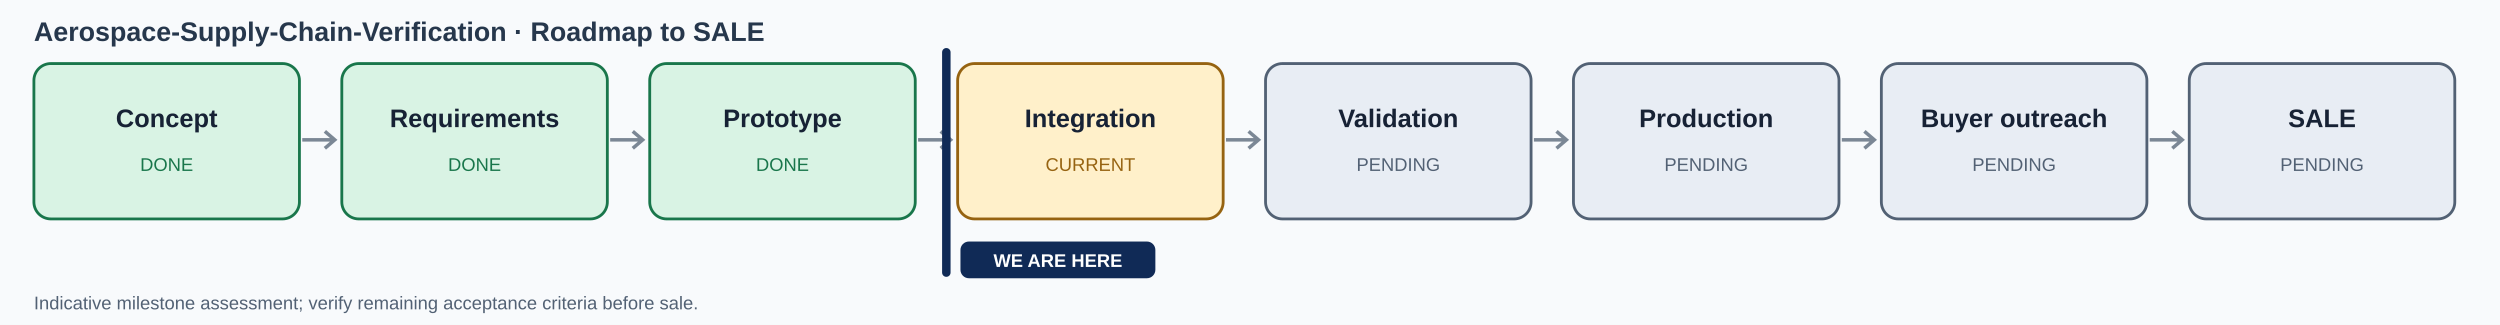
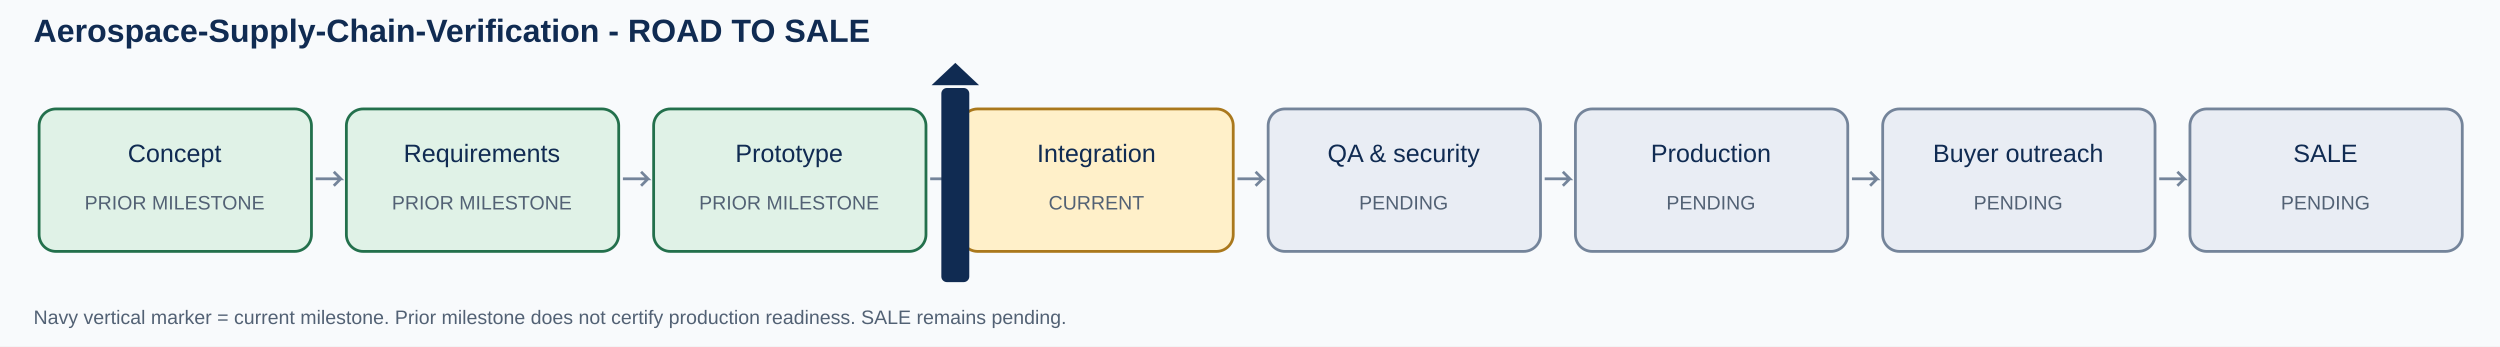
- <svg xmlns="http://www.w3.org/2000/svg" width="1770" height="230" viewBox="0 0 1770 230" role="img" aria-label="Aerospace-Supply-Chain-Verification timeline with current milestone marked by a navy vertical line">
-   <rect width="1770" height="230" fill="#f8fafc" />
-   <text x="24" y="29" font-family="Arial,sans-serif" font-size="19" font-weight="bold" fill="#26374c">Aerospace-Supply-Chain-Verification · Roadmap to SALE</text>
-   <rect x="24" y="45" width="188" height="110" rx="12" fill="#d9f3e4" stroke="#19764b" stroke-width="2" />
-   <text x="118" y="90" text-anchor="middle" font-family="Arial,sans-serif" font-size="18" font-weight="bold" fill="#172235">Concept</text>
-   <text x="118" y="121" text-anchor="middle" font-family="Arial,sans-serif" font-size="13" fill="#19764b">DONE</text>
-   <path d="M214 99h23m-7 -6l7 6 -7 6" fill="none" stroke="#7b8795" stroke-width="2.5" />
-   <rect x="242" y="45" width="188" height="110" rx="12" fill="#d9f3e4" stroke="#19764b" stroke-width="2" />
-   <text x="336" y="90" text-anchor="middle" font-family="Arial,sans-serif" font-size="18" font-weight="bold" fill="#172235">Requirements</text>
-   <text x="336" y="121" text-anchor="middle" font-family="Arial,sans-serif" font-size="13" fill="#19764b">DONE</text>
-   <path d="M432 99h23m-7 -6l7 6 -7 6" fill="none" stroke="#7b8795" stroke-width="2.5" />
-   <rect x="460" y="45" width="188" height="110" rx="12" fill="#d9f3e4" stroke="#19764b" stroke-width="2" />
-   <text x="554" y="90" text-anchor="middle" font-family="Arial,sans-serif" font-size="18" font-weight="bold" fill="#172235">Prototype</text>
-   <text x="554" y="121" text-anchor="middle" font-family="Arial,sans-serif" font-size="13" fill="#19764b">DONE</text>
-   <path d="M650 99h23m-7 -6l7 6 -7 6" fill="none" stroke="#7b8795" stroke-width="2.5" />
-   <rect x="678" y="45" width="188" height="110" rx="12" fill="#fff0ca" stroke="#966311" stroke-width="2" />
-   <text x="772" y="90" text-anchor="middle" font-family="Arial,sans-serif" font-size="18" font-weight="bold" fill="#172235">Integration</text>
-   <text x="772" y="121" text-anchor="middle" font-family="Arial,sans-serif" font-size="13" fill="#966311">CURRENT</text>
-   <path d="M868 99h23m-7 -6l7 6 -7 6" fill="none" stroke="#7b8795" stroke-width="2.5" />
-   <rect x="896" y="45" width="188" height="110" rx="12" fill="#e8edf4" stroke="#526174" stroke-width="2" />
-   <text x="990" y="90" text-anchor="middle" font-family="Arial,sans-serif" font-size="18" font-weight="bold" fill="#172235">Validation</text>
-   <text x="990" y="121" text-anchor="middle" font-family="Arial,sans-serif" font-size="13" fill="#526174">PENDING</text>
-   <path d="M1086 99h23m-7 -6l7 6 -7 6" fill="none" stroke="#7b8795" stroke-width="2.5" />
-   <rect x="1114" y="45" width="188" height="110" rx="12" fill="#e8edf4" stroke="#526174" stroke-width="2" />
-   <text x="1208" y="90" text-anchor="middle" font-family="Arial,sans-serif" font-size="18" font-weight="bold" fill="#172235">Production</text>
-   <text x="1208" y="121" text-anchor="middle" font-family="Arial,sans-serif" font-size="13" fill="#526174">PENDING</text>
-   <path d="M1304 99h23m-7 -6l7 6 -7 6" fill="none" stroke="#7b8795" stroke-width="2.5" />
-   <rect x="1332" y="45" width="188" height="110" rx="12" fill="#e8edf4" stroke="#526174" stroke-width="2" />
-   <text x="1426" y="90" text-anchor="middle" font-family="Arial,sans-serif" font-size="18" font-weight="bold" fill="#172235">Buyer outreach</text>
-   <text x="1426" y="121" text-anchor="middle" font-family="Arial,sans-serif" font-size="13" fill="#526174">PENDING</text>
-   <path d="M1522 99h23m-7 -6l7 6 -7 6" fill="none" stroke="#7b8795" stroke-width="2.5" />
-   <rect x="1550" y="45" width="188" height="110" rx="12" fill="#e8edf4" stroke="#526174" stroke-width="2" />
-   <text x="1644" y="90" text-anchor="middle" font-family="Arial,sans-serif" font-size="18" font-weight="bold" fill="#172235">SALE</text>
-   <text x="1644" y="121" text-anchor="middle" font-family="Arial,sans-serif" font-size="13" fill="#526174">PENDING</text>
-   <line x1="670" y1="37" x2="670" y2="193" stroke="#102a56" stroke-width="6" stroke-linecap="round" />
-   <rect x="680" y="171" width="138" height="26" rx="6" fill="#102a56" />
-   <text x="749" y="189" text-anchor="middle" font-family="Arial,sans-serif" font-size="13" font-weight="bold" fill="white">WE ARE HERE</text>
-   <text x="24" y="219" font-family="Arial,sans-serif" font-size="13" fill="#526174">Indicative milestone assessment; verify remaining acceptance criteria before sale.</text>
+ <svg xmlns="http://www.w3.org/2000/svg" width="1790" height="248" viewBox="0 0 1790 248" role="img" aria-label="Horizontal roadmap with thick vertical navy marker at Integration">
+   <rect width="1790" height="248" fill="#f8fafc" />
+   <text x="24" y="30" font-family="Arial" font-size="23" font-weight="bold" fill="#102b52">Aerospace-Supply-Chain-Verification - ROAD TO SALE</text>
+   <rect x="28" y="78" width="195" height="102" rx="12" fill="#e0f2e7" stroke="#23704c" stroke-width="2" />
+   <text x="125" y="116" text-anchor="middle" font-family="Arial" font-size="18" fill="#102b52">Concept</text>
+   <text x="125" y="150" text-anchor="middle" font-family="Arial" font-size="14" fill="#526174">PRIOR MILESTONE</text>
+   <path d="M 226 128 h 18 l -5 -5 m 5 5 l -5 5" stroke="#74849a" stroke-width="2" fill="none" />
+   <rect x="248" y="78" width="195" height="102" rx="12" fill="#e0f2e7" stroke="#23704c" stroke-width="2" />
+   <text x="345" y="116" text-anchor="middle" font-family="Arial" font-size="18" fill="#102b52">Requirements</text>
+   <text x="345" y="150" text-anchor="middle" font-family="Arial" font-size="14" fill="#526174">PRIOR MILESTONE</text>
+   <path d="M 446 128 h 18 l -5 -5 m 5 5 l -5 5" stroke="#74849a" stroke-width="2" fill="none" />
+   <rect x="468" y="78" width="195" height="102" rx="12" fill="#e0f2e7" stroke="#23704c" stroke-width="2" />
+   <text x="565" y="116" text-anchor="middle" font-family="Arial" font-size="18" fill="#102b52">Prototype</text>
+   <text x="565" y="150" text-anchor="middle" font-family="Arial" font-size="14" fill="#526174">PRIOR MILESTONE</text>
+   <path d="M 666 128 h 18 l -5 -5 m 5 5 l -5 5" stroke="#74849a" stroke-width="2" fill="none" />
+   <rect x="688" y="78" width="195" height="102" rx="12" fill="#fff0c9" stroke="#aa781c" stroke-width="2" />
+   <text x="785" y="116" text-anchor="middle" font-family="Arial" font-size="18" fill="#102b52">Integration</text>
+   <text x="785" y="150" text-anchor="middle" font-family="Arial" font-size="14" fill="#526174">CURRENT</text>
+   <path d="M 886 128 h 18 l -5 -5 m 5 5 l -5 5" stroke="#74849a" stroke-width="2" fill="none" />
+   <rect x="908" y="78" width="195" height="102" rx="12" fill="#e9edf4" stroke="#74849a" stroke-width="2" />
+   <text x="1005" y="116" text-anchor="middle" font-family="Arial" font-size="18" fill="#102b52">QA &amp; security</text>
+   <text x="1005" y="150" text-anchor="middle" font-family="Arial" font-size="14" fill="#526174">PENDING</text>
+   <path d="M 1106 128 h 18 l -5 -5 m 5 5 l -5 5" stroke="#74849a" stroke-width="2" fill="none" />
+   <rect x="1128" y="78" width="195" height="102" rx="12" fill="#e9edf4" stroke="#74849a" stroke-width="2" />
+   <text x="1225" y="116" text-anchor="middle" font-family="Arial" font-size="18" fill="#102b52">Production</text>
+   <text x="1225" y="150" text-anchor="middle" font-family="Arial" font-size="14" fill="#526174">PENDING</text>
+   <path d="M 1326 128 h 18 l -5 -5 m 5 5 l -5 5" stroke="#74849a" stroke-width="2" fill="none" />
+   <rect x="1348" y="78" width="195" height="102" rx="12" fill="#e9edf4" stroke="#74849a" stroke-width="2" />
+   <text x="1445" y="116" text-anchor="middle" font-family="Arial" font-size="18" fill="#102b52">Buyer outreach</text>
+   <text x="1445" y="150" text-anchor="middle" font-family="Arial" font-size="14" fill="#526174">PENDING</text>
+   <path d="M 1546 128 h 18 l -5 -5 m 5 5 l -5 5" stroke="#74849a" stroke-width="2" fill="none" />
+   <rect x="1568" y="78" width="195" height="102" rx="12" fill="#e9edf4" stroke="#74849a" stroke-width="2" />
+   <text x="1665" y="116" text-anchor="middle" font-family="Arial" font-size="18" fill="#102b52">SALE</text>
+   <text x="1665" y="150" text-anchor="middle" font-family="Arial" font-size="14" fill="#526174">PENDING</text>
+   <rect x="674" y="63" width="20" height="139" rx="4" fill="#102b52" />
+   <path d="M 667 61 L 684 45 L 701 61 Z" fill="#102b52" />
+   <text x="24" y="232" font-family="Arial" font-size="14" fill="#526174">Navy vertical marker = current milestone. Prior milestone does not certify production readiness. SALE remains pending.</text>
</svg>
